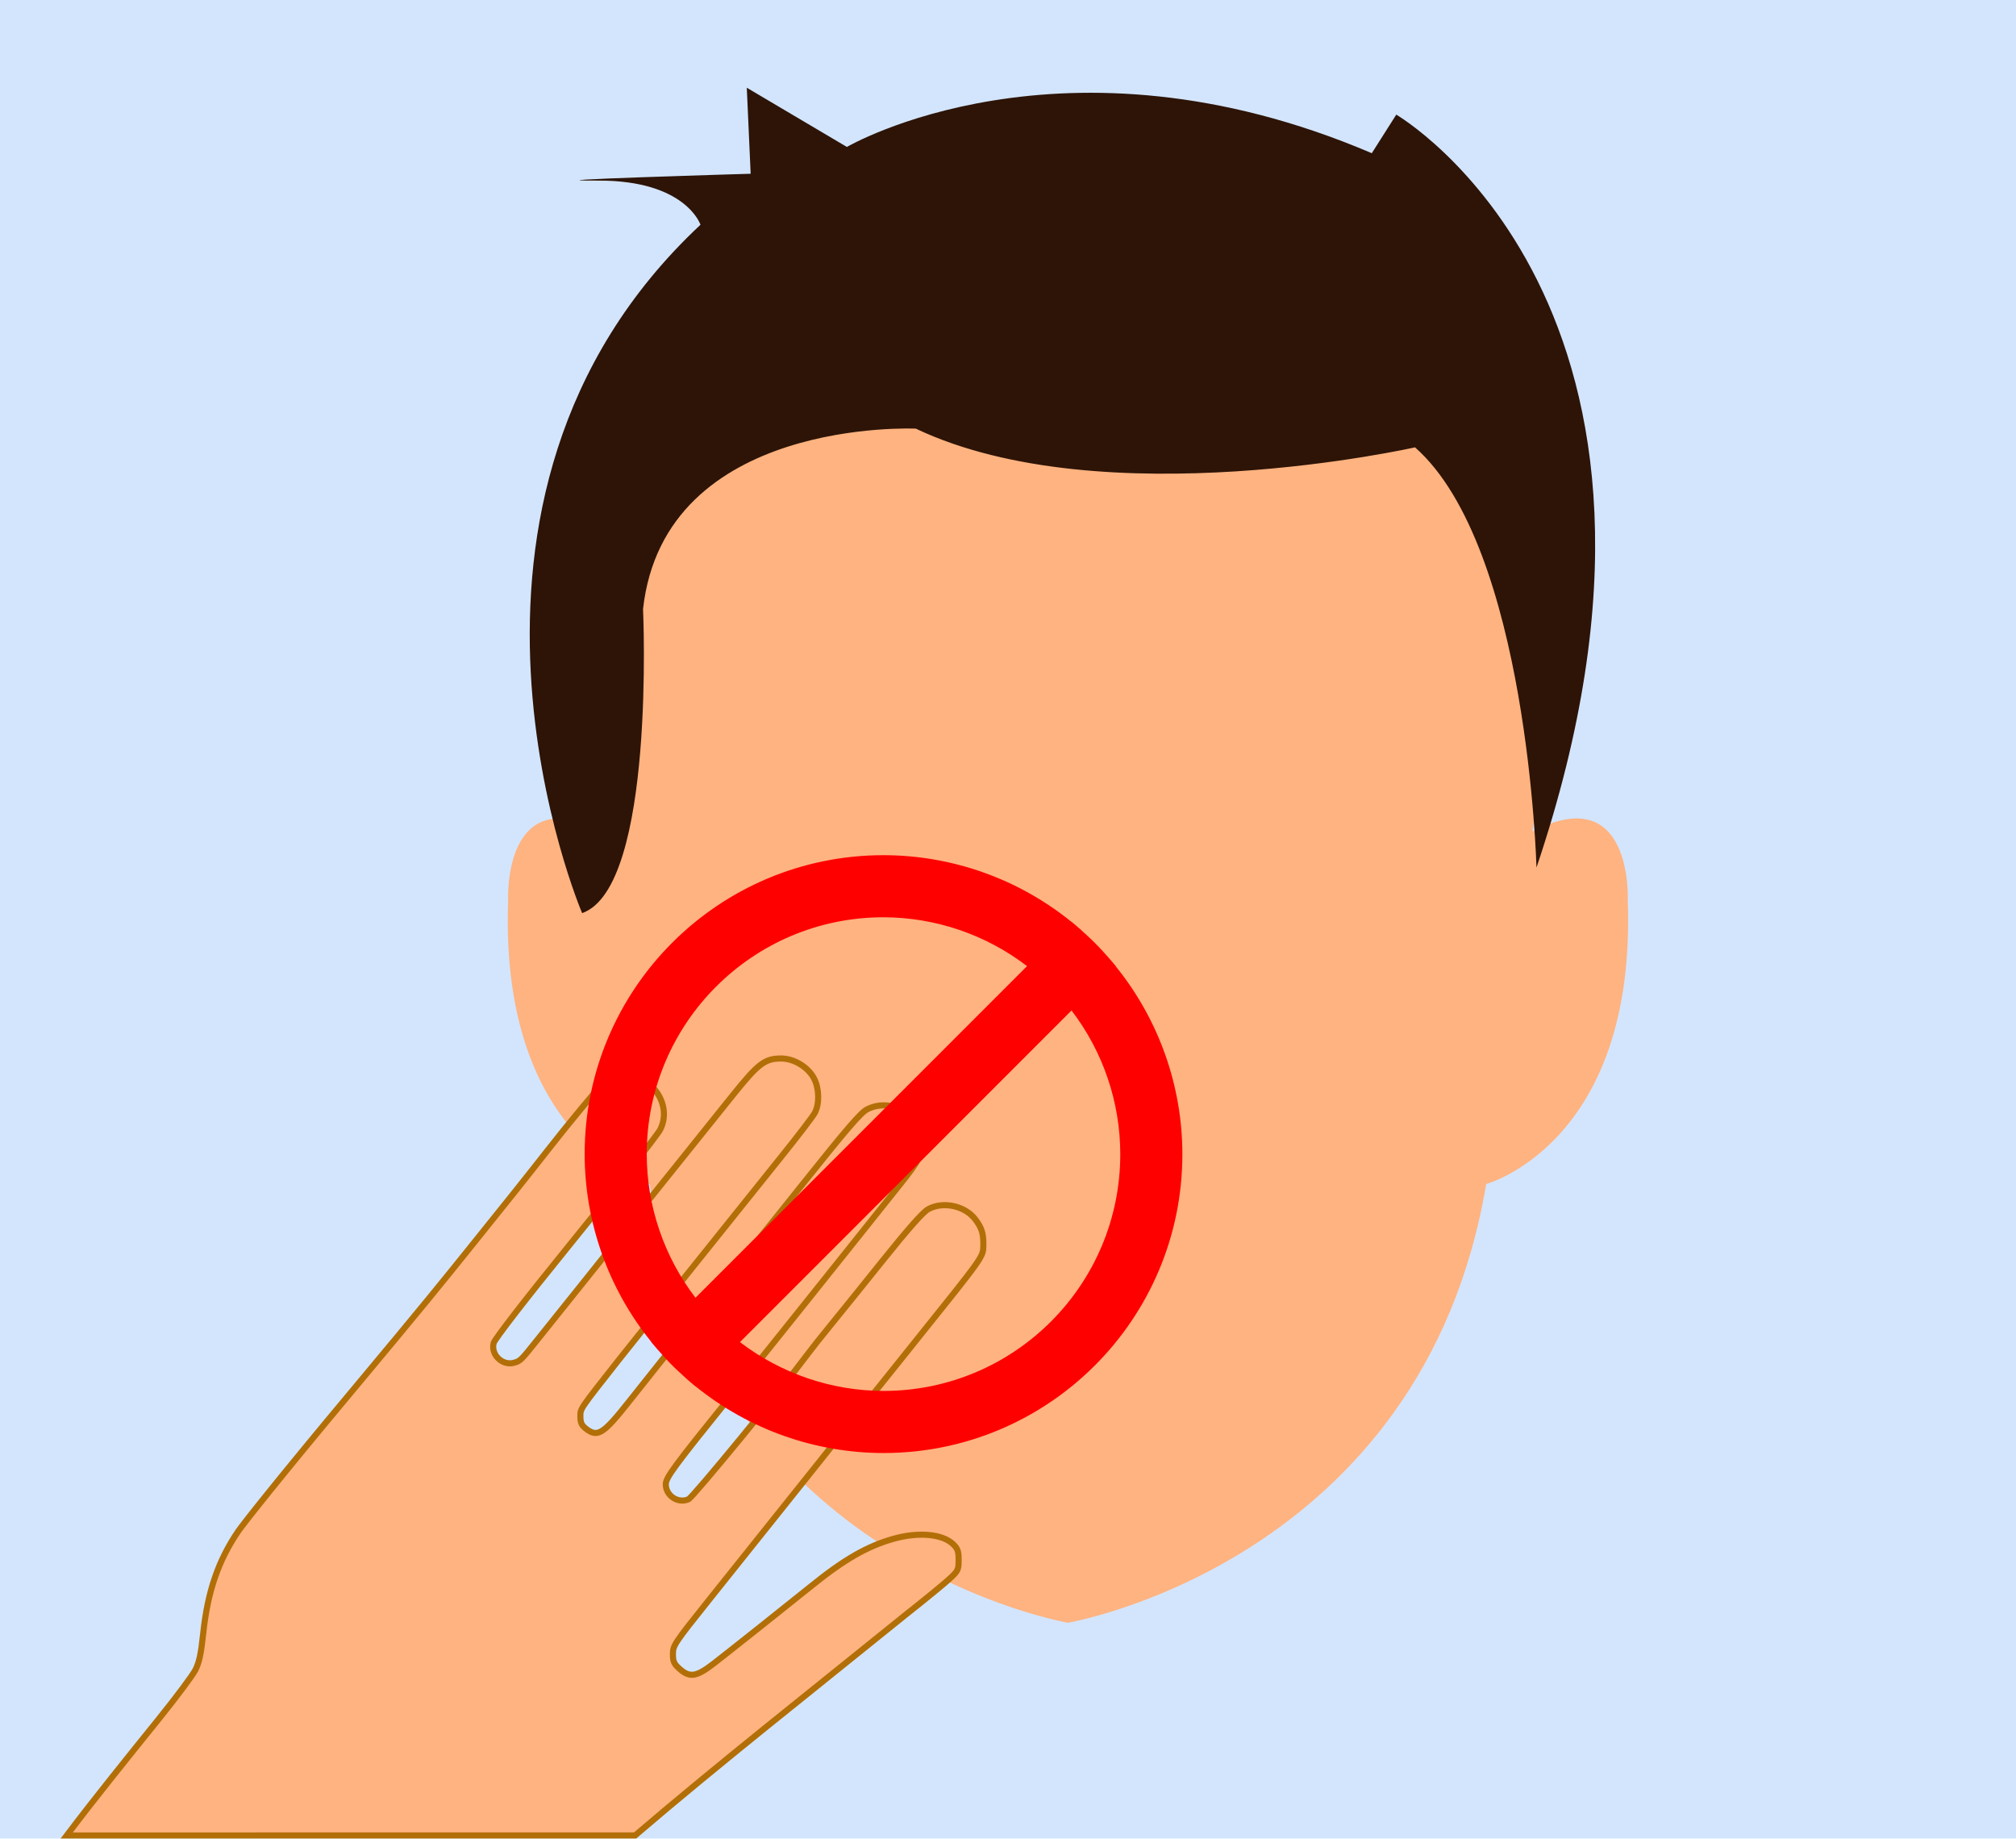
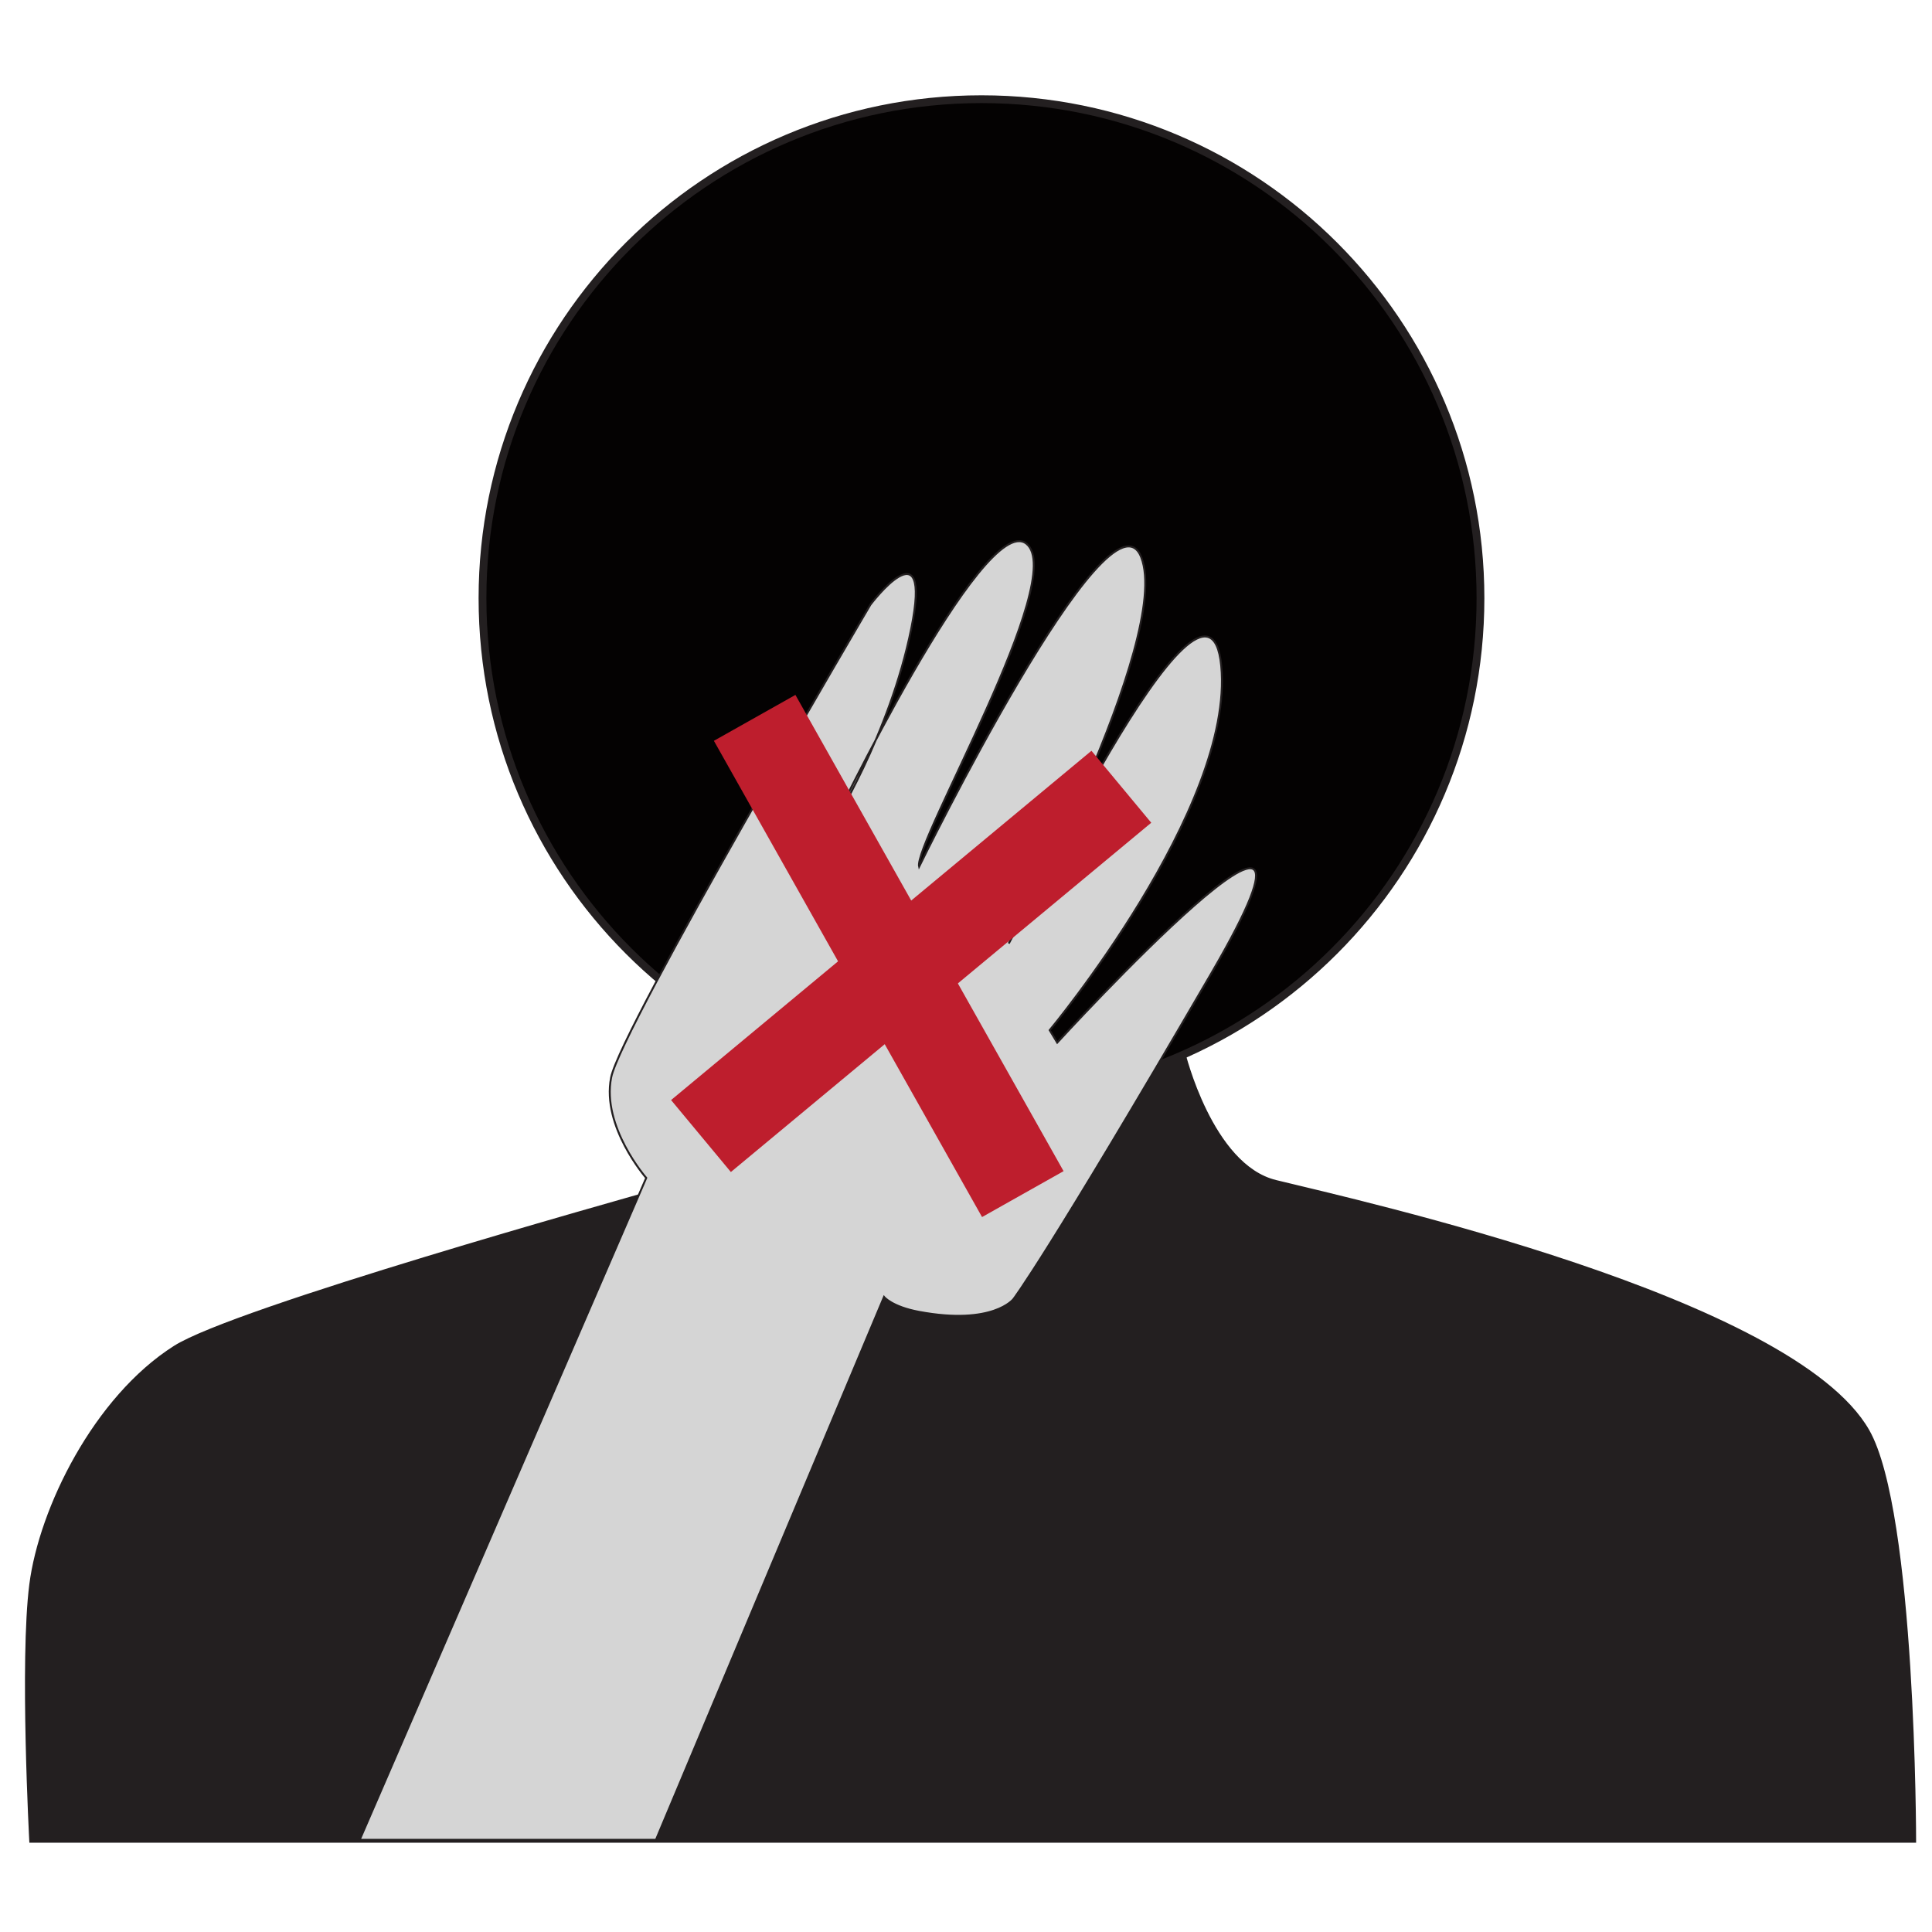
- <svg xmlns="http://www.w3.org/2000/svg" version="1.1" id="svg1124" xml:space="preserve" width="340" height="310" viewBox="0 0 340 310">
-   <defs id="defs1128" />
-   <g id="g1132" transform="matrix(1.333333,0,0,-1.333333,-1024.078,965.3157)">
-     <path id="path1156" style="fill:#d3e5fd;fill-opacity:1;fill-rule:nonzero;stroke:none;stroke-width:0.077" d="M 1023.059,491.487 H 768.059 V 723.987 H 1023.059 V 491.487" />
-     <path id="path1162" style="fill:#ffb380;fill-opacity:1;fill-rule:nonzero;stroke:none;stroke-width:0.135" d="m 961.896,618.846 c 0,0 9.871,58.845 -10.602,73.467 0,0 -14.804,16.084 -48.15,13.159 -33.352,2.925 -48.16,-13.159 -48.16,-13.159 -20.468,-14.622 -10.594,-73.467 -10.594,-73.467 -12.789,6.578 -12.061,-8.763 -12.061,-8.763 -1.097,-30.709 17.909,-35.824 17.909,-35.824 8.038,-47.862 52.905,-55.485 52.905,-55.485 0,0 44.859,7.624 52.901,55.485 0,0 19.004,5.115 17.909,35.824 0,0 0.73,15.341 -12.058,8.763" />
-     <path id="path1214" style="fill:#2d1407;fill-opacity:1;fill-rule:nonzero;stroke:none;stroke-width:0.135" d="m 841.691,608.514 c 0,0 -22.323,52.19 14.97,87.051 0,0 -1.828,5.607 -12.888,5.583 -11.06,-0.024 19.235,0.867 19.235,0.867 l -0.49,10.88 12.661,-7.49 c 0,0 27.246,15.927 66.395,-0.792 l 3.097,4.878 c 0,0 41.684,-24.216 17.734,-95.215 0,0 -1.047,40.506 -15.362,53.14 0,0 -39.414,-8.89 -63.144,2.365 0,0 -31.807,1.484 -34.504,-22.817 0,0 1.628,-35.179 -7.702,-38.449" />
-     <path style="display:inline;fill:#ffb380;fill-opacity:1;stroke:#b26f08;stroke-width:0.772;stroke-miterlimit:4;stroke-dasharray:none;stroke-opacity:1" d="m 866.874,590.129 c 1.631,0 3.424,-1.098 4.164,-2.549 0.653,-1.28 0.687,-3.205 0.076,-4.34 -0.248,-0.46 -2.149,-2.947 -4.226,-5.526 -4.448,-5.526 -18.864,-23.543 -20.531,-25.662 -5.052,-6.419 -4.887,-6.176 -4.887,-7.199 0,-0.758 0.156,-1.108 0.678,-1.518 1.497,-1.178 2.201,-0.734 5.532,3.485 1.465,1.857 5.392,6.776 8.725,10.932 3.334,4.156 9.266,11.576 13.183,16.489 5.512,6.913 7.353,9.051 8.14,9.453 2.963,1.512 6.574,-0.508 6.896,-3.857 0.167,-1.74 -0.194,-2.482 -2.765,-5.691 -1.206,-1.505 -3.654,-4.573 -5.44,-6.816 -1.786,-2.244 -4.545,-5.7 -6.132,-7.68 -1.587,-1.981 -3.887,-4.854 -5.112,-6.387 -1.225,-1.532 -3.271,-4.079 -4.546,-5.659 -7.354,-9.113 -8.356,-10.472 -8.356,-11.33 0,-1.443 1.565,-2.469 2.872,-1.882 0.567,0.255 11.735,13.852 15.118,18.408 0.486,0.655 1.702,2.188 2.701,3.408 0.999,1.219 3.997,4.936 6.663,8.261 3.277,4.087 5.163,6.223 5.823,6.593 1.876,1.054 4.682,0.45 5.985,-1.289 0.814,-1.086 1.034,-1.806 1.004,-3.283 -0.029,-1.477 0.131,-1.252 -8.732,-12.298 -3.919,-4.885 -7.356,-9.186 -7.636,-9.557 -0.463,-0.612 -5.794,-7.294 -18.382,-23.04 -4.301,-5.38 -4.514,-5.699 -4.514,-6.773 0,-0.948 0.133,-1.246 0.84,-1.877 1.281,-1.144 2.125,-1.019 4.272,0.633 1.571,1.209 9.696,7.661 12.507,9.931 4.071,3.288 7.004,4.964 10.305,5.888 3.147,0.881 6.162,0.609 7.507,-0.676 0.593,-0.567 0.707,-0.89 0.707,-2.007 0,-1.262 -0.065,-1.39 -1.234,-2.46 -0.679,-0.621 -3.08,-2.585 -5.337,-4.365 -12.28,-9.936 -23.561,-18.789 -34.351,-28.014 0,0 -38.853,-10e-4 -71.894,-0.002 3.52,4.665 7.767,9.917 11.688,14.784 2.169,2.691 4.229,5.452 4.58,6.134 0.49,0.956 0.719,2.021 0.996,4.63 0.562,5.301 1.912,9.233 4.444,12.946 0.564,0.826 5.099,6.595 14.241,17.529 9.143,10.934 11.921,14.402 14.75,17.916 4.863,6.038 7.508,9.356 10.16,12.743 2.66,3.397 6.167,7.635 6.852,8.28 0.404,0.381 1.256,0.829 1.892,0.996 3.782,0.994 7.241,-3.263 5.455,-6.714 -0.365,-0.706 -5.749,-7.546 -11.937,-15.166 -5.037,-6.202 -8.981,-11.307 -9.113,-11.795 -0.394,-1.453 1.073,-2.902 2.541,-2.511 0.827,0.22 0.896,0.288 3.045,2.988 1.07,1.344 3.557,4.448 5.527,6.899 1.97,2.45 3.871,4.842 4.224,5.317 0.569,0.762 2.895,3.671 14.884,18.605 3.251,4.05 4.073,4.676 6.147,4.676 z" id="path1083" />
-     <path style="opacity:1;vector-effect:none;fill:#ff0000;fill-opacity:1;stroke:none;stroke-width:1.989;stroke-linecap:butt;stroke-linejoin:miter;stroke-miterlimit:4;stroke-dasharray:none;stroke-dashoffset:0;stroke-opacity:1" d="m 879.812,615.841 a 37.802,37.802 0 0 1 -37.801,-37.803 37.802,37.802 0 0 1 8.433,-23.75 l -0.018,-0.018 c 0.092,-0.114 0.191,-0.221 0.285,-0.334 a 37.802,37.802 0 0 1 0.47,-0.549 c 0.676,-0.784 1.377,-1.545 2.115,-2.271 a 37.802,37.802 0 0 1 0.502,-0.477 c 0.725,-0.688 1.468,-1.357 2.246,-1.987 l 0.008,0.008 a 37.802,37.802 0 0 1 23.761,-8.423 37.802,37.802 0 0 1 37.803,37.801 37.802,37.802 0 0 1 -8.433,23.752 l 0.018,0.018 c -0.091,0.113 -0.19,0.22 -0.282,0.332 a 37.802,37.802 0 0 1 -0.473,0.553 c -0.676,0.784 -1.378,1.543 -2.115,2.269 a 37.802,37.802 0 0 1 -0.5,0.475 c -0.725,0.689 -1.47,1.359 -2.248,1.989 l -0.008,-0.008 a 37.802,37.802 0 0 1 -23.762,8.423 z m 0,-7.853 a 29.949,29.949 0 0 0 18.155,-6.177 l -41.938,-41.938 a 29.949,29.949 0 0 0 -6.167,18.165 29.949,29.949 0 0 0 29.95,29.95 z m 23.783,-11.785 a 29.949,29.949 0 0 0 6.167,-18.165 29.949,29.949 0 0 0 -29.95,-29.948 29.949,29.949 0 0 0 -18.155,6.176 z" id="path1875" />
-   </g>
+ <svg xmlns="http://www.w3.org/2000/svg" x="0px" y="0px" width="360px" height="360px" viewBox="0 0 360 360" enable-background="new 0 0 360 360">
+   <switch transform="matrix(1.452803,0,0,1.452803,-81.88795,-81.7593)">
+     <g>
+       <g>
+         <path stroke-miterlimit="10" d="M 60.25,292.5 H 302 c 0,0 0,-42.25 -6,-52.75 -9.707,-16.988 -65.047,-29.32 -76,-32 -8.256,-2.02 -11.75,-16.5 -11.75,-16.5 H 152 c 0,0 -5.5,16 -10.75,17.5 -5.25,1.5 -54.711,15.311 -62.5,20.25 -10.25,6.5 -17.25,20.75 -18.5,30.5 -1.25,9.75 0,33 0,33 z" style="fill:#231f20;stroke:#231f20;stroke-width:0.25;stroke-miterlimit:10" />
+         <circle stroke-miterlimit="10" cx="182.25" cy="133" r="64" style="fill:#040202;stroke:#231f20;stroke-miterlimit:10" />
+       </g>
+       <path stroke-miterlimit="10" d="m 102.5,292.25 36.75,-84.893 c 0,0 -5.75,-6.568 -4.5,-12.885 1.25,-6.317 33.25,-60.637 33.25,-60.637 0,0 8,-10.611 5.25,3.032 -2.75,13.644 -10.25,25.518 -10.25,25.518 0,0 19.5,-40.677 25,-36.382 5.5,4.295 -14.5,38.403 -13.75,41.435 0,0 24.5,-50.025 28.5,-39.667 4,10.358 -17,49.52 -17,49.52 0,0 25.5,-53.815 27.25,-35.624 1.75,18.191 -22,46.74 -22,46.74 l 0.964,1.596 c 0,0 40.03,-43.701 19.786,-8.922 -21.212,36.44 -25.4,41.82 -25.4,41.82 0,0 -2.6,3.404 -12.1,1.636 -3.494,-0.65 -4.5,-1.915 -4.5,-1.915 L 140.5,292.25 Z" style="fill:#d5d5d5;stroke:#231f20;stroke-width:0.25;stroke-miterlimit:10" />
+       <g>
+         <line stroke-miterlimit="10" x1="146.272" y1="201.985" x2="200.189" y2="157.186" style="fill:none;stroke:#be1e2d;stroke-width:12;stroke-miterlimit:10" />
+         <line stroke-miterlimit="10" x1="187.551" y1="209.431" x2="153.157" y2="148.348" style="fill:none;stroke:#be1e2d;stroke-width:12;stroke-miterlimit:10" />
+       </g>
+     </g>
+   </switch>
</svg>
